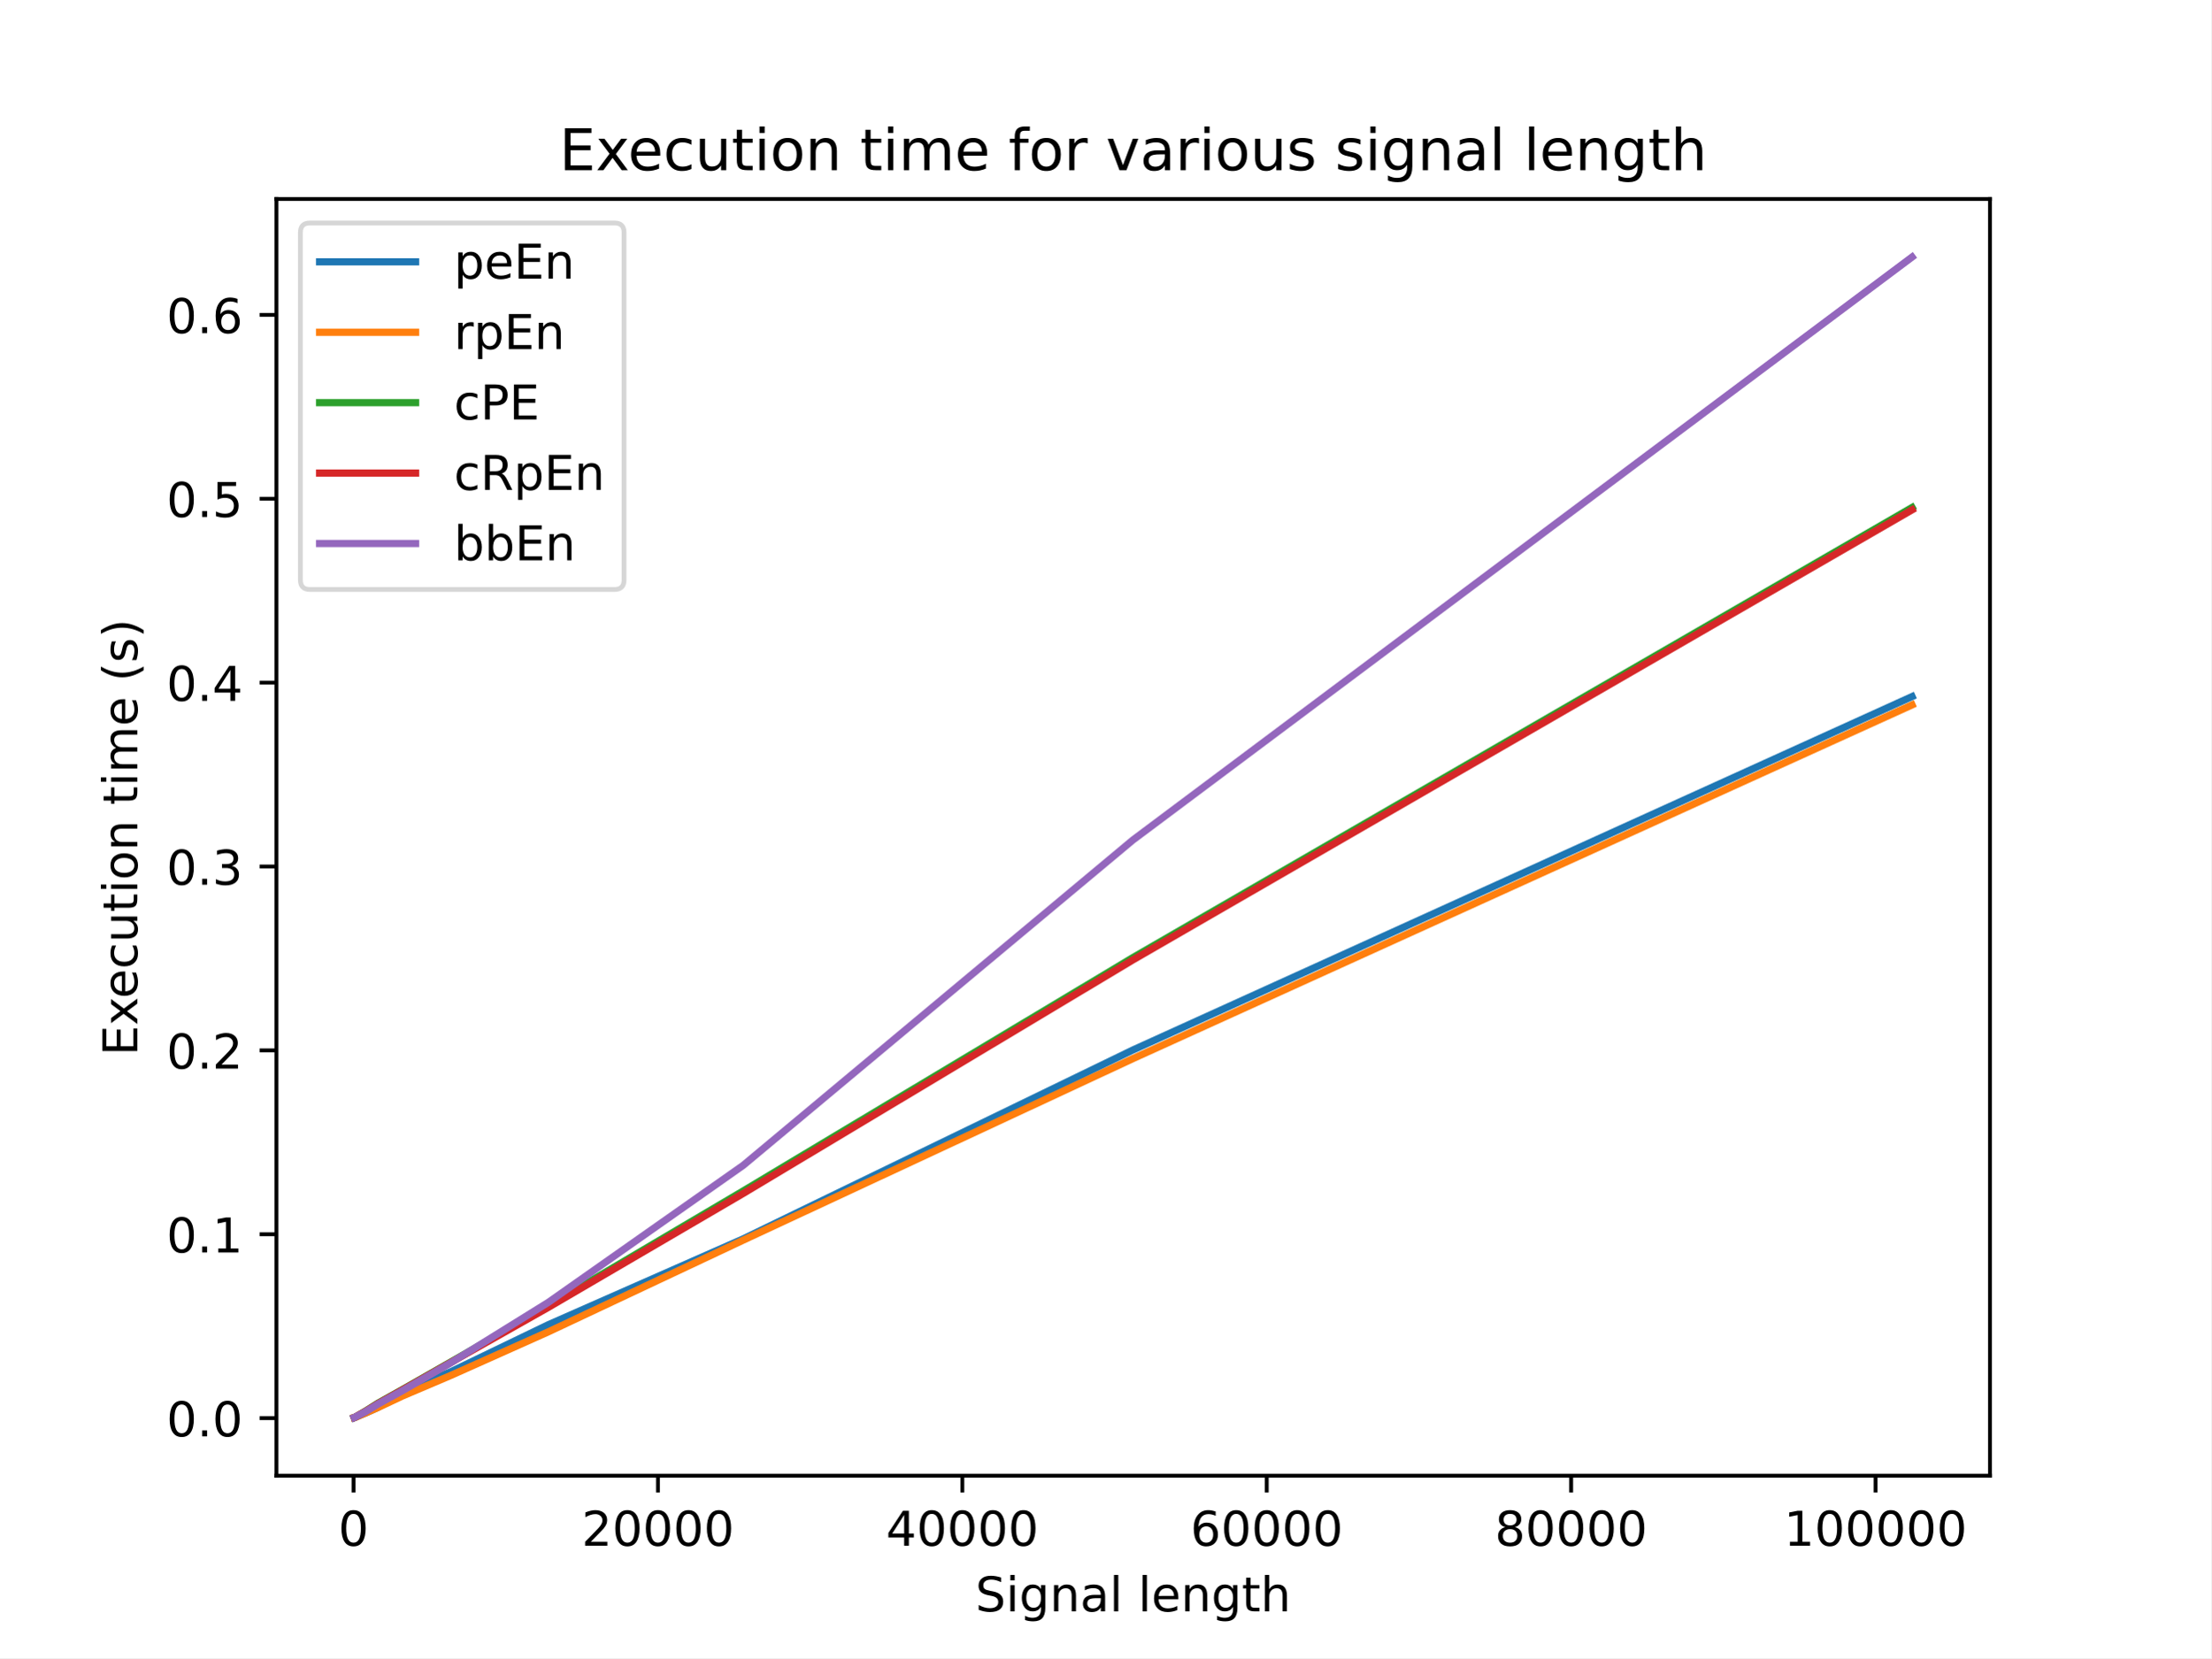
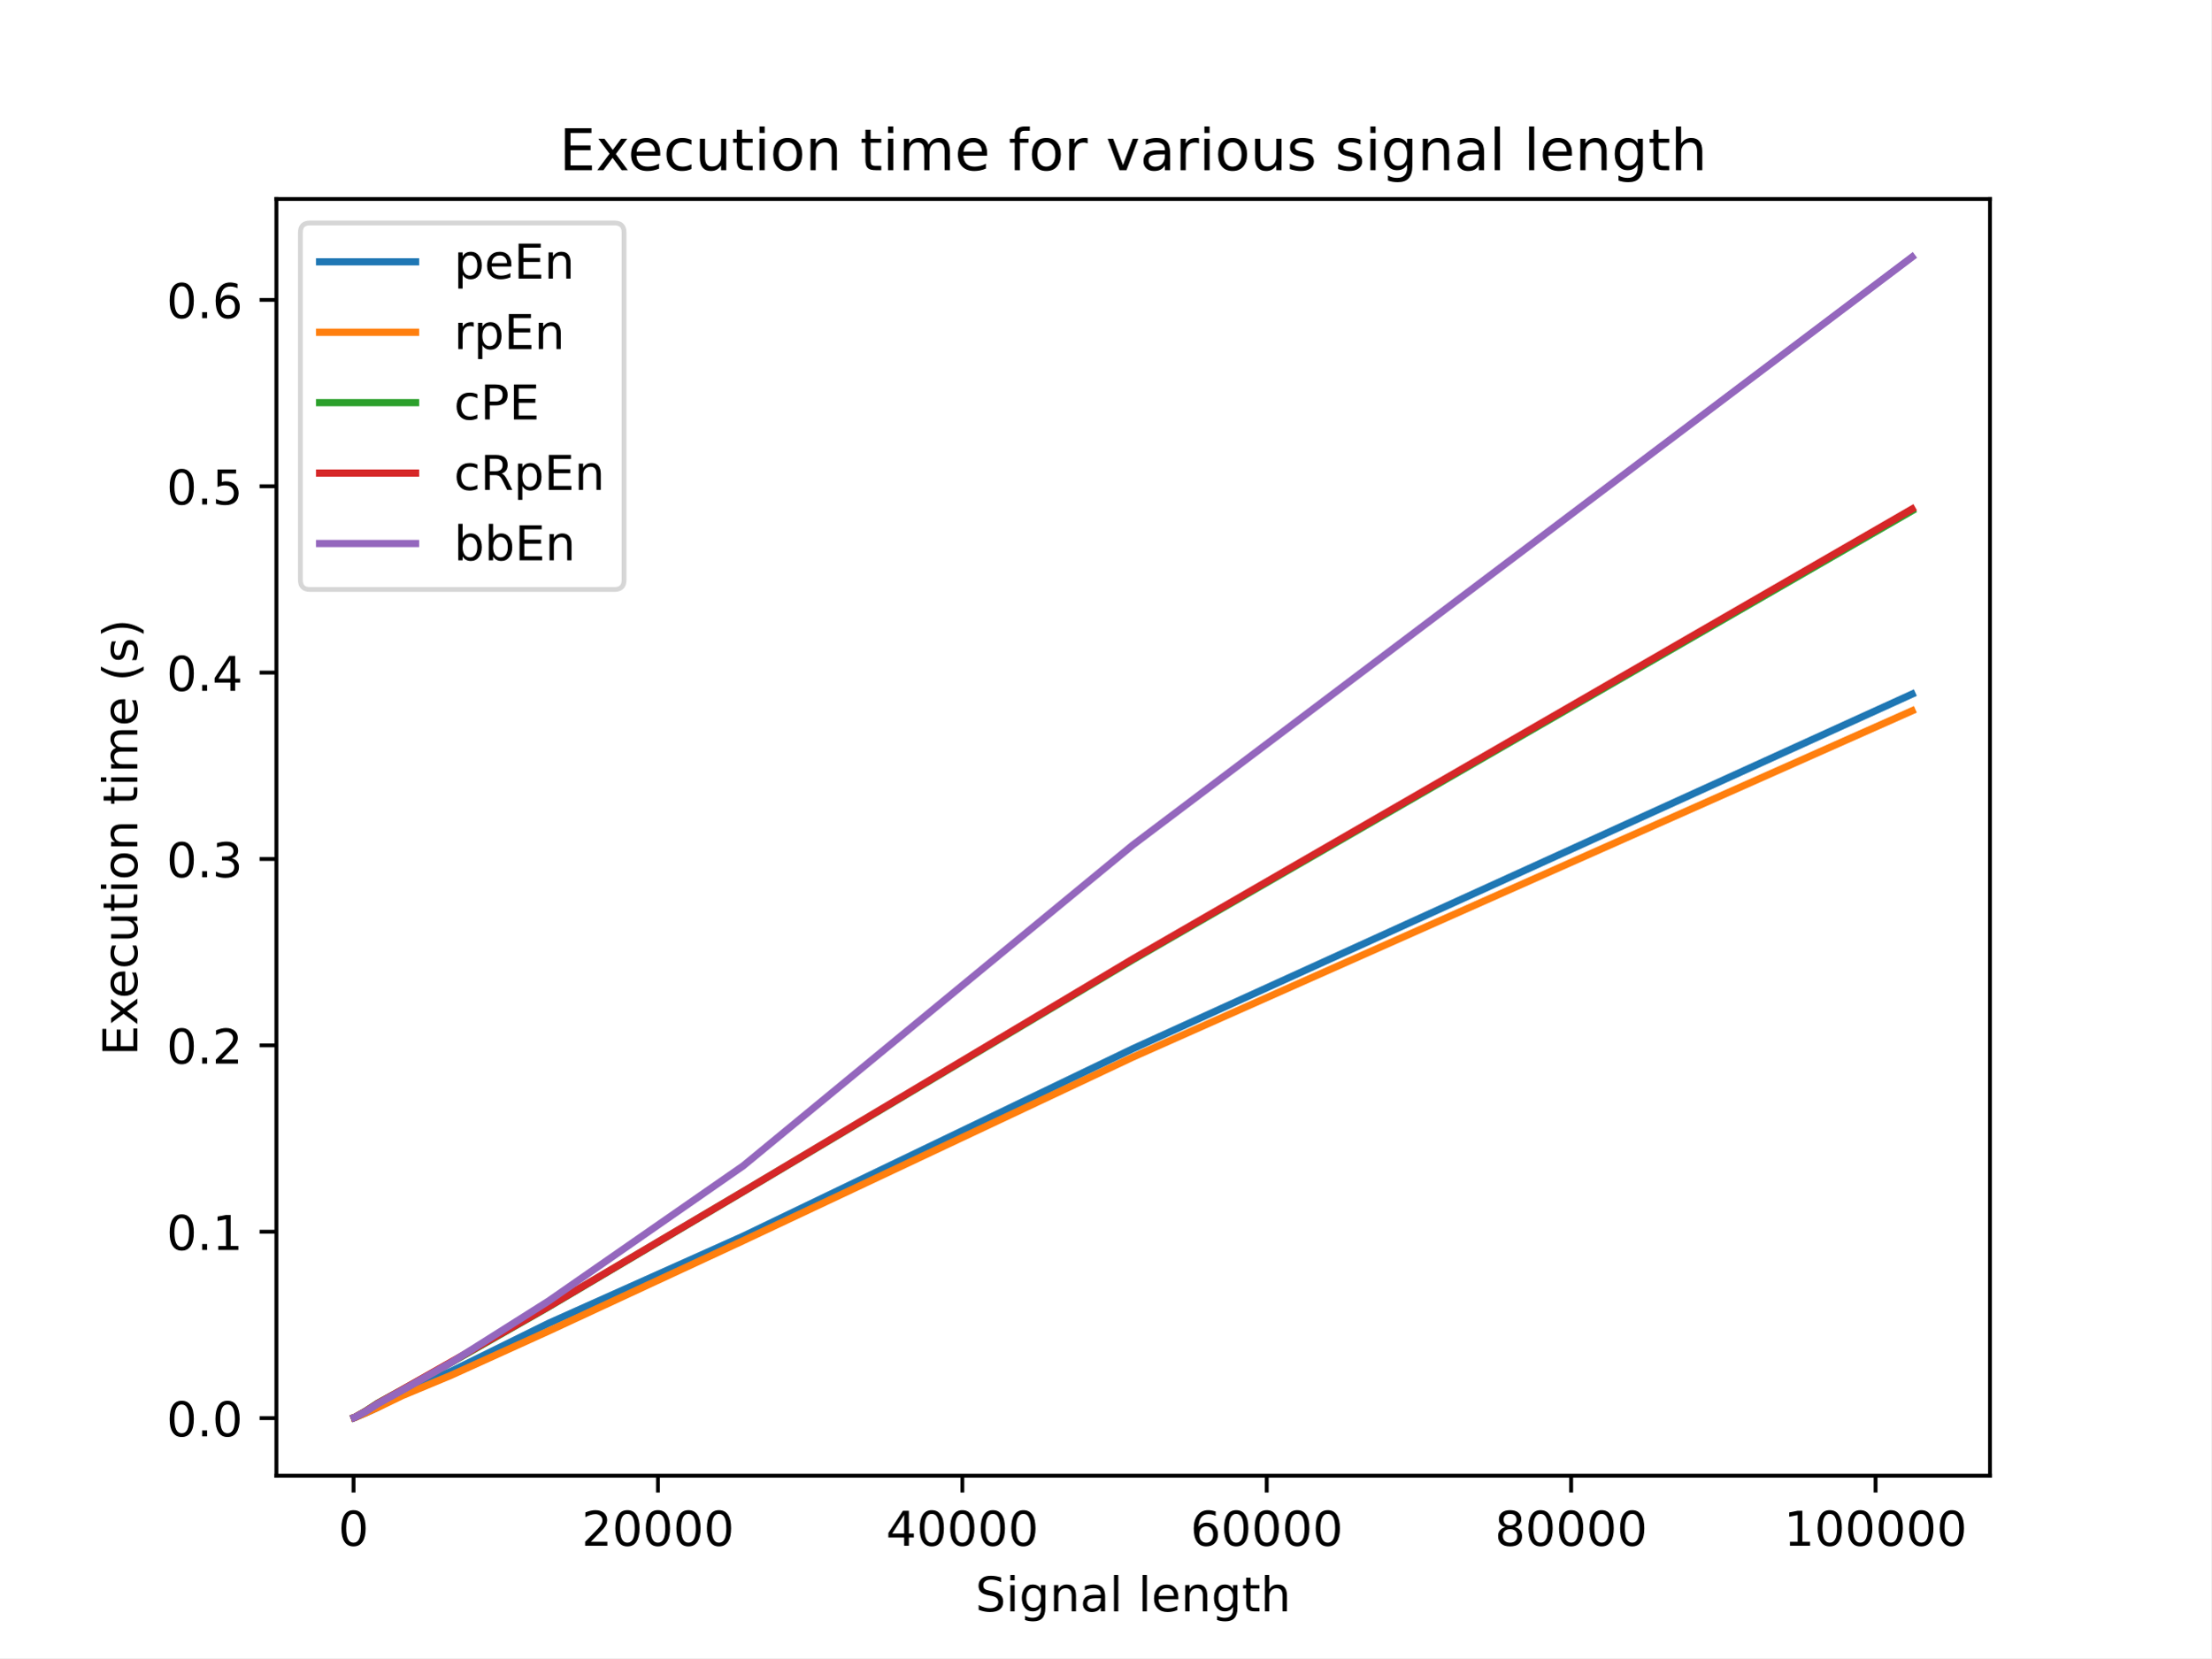
<svg xmlns="http://www.w3.org/2000/svg" xmlns:xlink="http://www.w3.org/1999/xlink" width="460.8pt" height="345.6pt" viewBox="0 0 460.8 345.6" version="1.1">
  <defs>
    <style type="text/css">*{stroke-linejoin: round; stroke-linecap: butt}</style>
  </defs>
  <g id="figure_1">
    <g id="patch_1">
      <path d="M 0 345.6  L 460.8 345.6  L 460.8 0  L 0 0  z " style="fill: #ffffff" />
    </g>
    <g id="axes_1">
      <g id="patch_2">
        <path d="M 57.6 307.584  L 414.72 307.584  L 414.72 41.472  L 57.6 41.472  z " style="fill: #ffffff" />
      </g>
      <g id="matplotlib.axis_1">
        <g id="xtick_1">
          <g id="line2d_1">
            <defs>
-               <path id="m112aba6454" d="M 0 0  L 0 3.5  " style="stroke: #000000; stroke-width: 0.8" />
-             </defs>
-             <g>
-               <use xlink:href="#m112aba6454" x="73.674" y="307.584" style="stroke: #000000; stroke-width: 0.8" />
+               <path id="mda0eb86f62" d="M 0 0  L 0 3.5  " style="stroke: #000000; stroke-width: 0.8" />
+             </defs>
+             <g>
+               <use xlink:href="#mda0eb86f62" x="73.674" y="307.584" style="stroke: #000000; stroke-width: 0.8" />
            </g>
          </g>
          <g id="text_1">
            <g transform="translate(70.49288 322.1824) scale(0.1 -0.1)">
              <defs>
                <path id="DejaVuSans-30" d="M 2034 4250  Q 1547 4250 1301 3770  Q 1056 3291 1056 2328  Q 1056 1369 1301 889  Q 1547 409 2034 409  Q 2525 409 2770 889  Q 3016 1369 3016 2328  Q 3016 3291 2770 3770  Q 2525 4250 2034 4250  z M 2034 4750  Q 2819 4750 3233 4129  Q 3647 3509 3647 2328  Q 3647 1150 3233 529  Q 2819 -91 2034 -91  Q 1250 -91 836 529  Q 422 1150 422 2328  Q 422 3509 836 4129  Q 1250 4750 2034 4750  z " transform="scale(0.015625)" />
              </defs>
              <use xlink:href="#DejaVuSans-30" />
            </g>
          </g>
        </g>
        <g id="xtick_2">
          <g id="line2d_2">
            <g>
-               <use xlink:href="#m112aba6454" x="137.114" y="307.584" style="stroke: #000000; stroke-width: 0.8" />
+               <use xlink:href="#mda0eb86f62" x="137.114" y="307.584" style="stroke: #000000; stroke-width: 0.8" />
            </g>
          </g>
          <g id="text_2">
            <g transform="translate(121.2079 322.1824) scale(0.1 -0.1)">
              <defs>
                <path id="DejaVuSans-32" d="M 1228 531  L 3431 531  L 3431 0  L 469 0  L 469 531  Q 828 903 1448 1529  Q 2069 2156 2228 2338  Q 2531 2678 2651 2914  Q 2772 3150 2772 3378  Q 2772 3750 2511 3984  Q 2250 4219 1831 4219  Q 1534 4219 1204 4116  Q 875 4013 500 3803  L 500 4441  Q 881 4594 1212 4672  Q 1544 4750 1819 4750  Q 2544 4750 2975 4387  Q 3406 4025 3406 3419  Q 3406 3131 3298 2873  Q 3191 2616 2906 2266  Q 2828 2175 2409 1742  Q 1991 1309 1228 531  z " transform="scale(0.015625)" />
              </defs>
              <use xlink:href="#DejaVuSans-32" />
              <use xlink:href="#DejaVuSans-30" transform="translate(63.62305 0)" />
              <use xlink:href="#DejaVuSans-30" transform="translate(127.2461 0)" />
              <use xlink:href="#DejaVuSans-30" transform="translate(190.8691 0)" />
              <use xlink:href="#DejaVuSans-30" transform="translate(254.4922 0)" />
            </g>
          </g>
        </g>
        <g id="xtick_3">
          <g id="line2d_3">
            <g>
-               <use xlink:href="#m112aba6454" x="200.554" y="307.584" style="stroke: #000000; stroke-width: 0.8" />
+               <use xlink:href="#mda0eb86f62" x="200.554" y="307.584" style="stroke: #000000; stroke-width: 0.8" />
            </g>
          </g>
          <g id="text_3">
            <g transform="translate(184.648 322.1824) scale(0.1 -0.1)">
              <defs>
                <path id="DejaVuSans-34" d="M 2419 4116  L 825 1625  L 2419 1625  L 2419 4116  z M 2253 4666  L 3047 4666  L 3047 1625  L 3713 1625  L 3713 1100  L 3047 1100  L 3047 0  L 2419 0  L 2419 1100  L 313 1100  L 313 1709  L 2253 4666  z " transform="scale(0.015625)" />
              </defs>
              <use xlink:href="#DejaVuSans-34" />
              <use xlink:href="#DejaVuSans-30" transform="translate(63.62305 0)" />
              <use xlink:href="#DejaVuSans-30" transform="translate(127.2461 0)" />
              <use xlink:href="#DejaVuSans-30" transform="translate(190.8691 0)" />
              <use xlink:href="#DejaVuSans-30" transform="translate(254.4922 0)" />
            </g>
          </g>
        </g>
        <g id="xtick_4">
          <g id="line2d_4">
            <g>
-               <use xlink:href="#m112aba6454" x="263.994" y="307.584" style="stroke: #000000; stroke-width: 0.8" />
+               <use xlink:href="#mda0eb86f62" x="263.994" y="307.584" style="stroke: #000000; stroke-width: 0.8" />
            </g>
          </g>
          <g id="text_4">
            <g transform="translate(248.0881 322.1824) scale(0.1 -0.1)">
              <defs>
                <path id="DejaVuSans-36" d="M 2113 2584  Q 1688 2584 1439 2293  Q 1191 2003 1191 1497  Q 1191 994 1439 701  Q 1688 409 2113 409  Q 2538 409 2786 701  Q 3034 994 3034 1497  Q 3034 2003 2786 2293  Q 2538 2584 2113 2584  z M 3366 4563  L 3366 3988  Q 3128 4100 2886 4159  Q 2644 4219 2406 4219  Q 1781 4219 1451 3797  Q 1122 3375 1075 2522  Q 1259 2794 1537 2939  Q 1816 3084 2150 3084  Q 2853 3084 3261 2657  Q 3669 2231 3669 1497  Q 3669 778 3244 343  Q 2819 -91 2113 -91  Q 1303 -91 875 529  Q 447 1150 447 2328  Q 447 3434 972 4092  Q 1497 4750 2381 4750  Q 2619 4750 2861 4703  Q 3103 4656 3366 4563  z " transform="scale(0.015625)" />
              </defs>
              <use xlink:href="#DejaVuSans-36" />
              <use xlink:href="#DejaVuSans-30" transform="translate(63.62305 0)" />
              <use xlink:href="#DejaVuSans-30" transform="translate(127.2461 0)" />
              <use xlink:href="#DejaVuSans-30" transform="translate(190.8691 0)" />
              <use xlink:href="#DejaVuSans-30" transform="translate(254.4922 0)" />
            </g>
          </g>
        </g>
        <g id="xtick_5">
          <g id="line2d_5">
            <g>
-               <use xlink:href="#m112aba6454" x="327.434" y="307.584" style="stroke: #000000; stroke-width: 0.8" />
+               <use xlink:href="#mda0eb86f62" x="327.434" y="307.584" style="stroke: #000000; stroke-width: 0.8" />
            </g>
          </g>
          <g id="text_5">
            <g transform="translate(311.5281 322.1824) scale(0.1 -0.1)">
              <defs>
                <path id="DejaVuSans-38" d="M 2034 2216  Q 1584 2216 1326 1975  Q 1069 1734 1069 1313  Q 1069 891 1326 650  Q 1584 409 2034 409  Q 2484 409 2743 651  Q 3003 894 3003 1313  Q 3003 1734 2745 1975  Q 2488 2216 2034 2216  z M 1403 2484  Q 997 2584 770 2862  Q 544 3141 544 3541  Q 544 4100 942 4425  Q 1341 4750 2034 4750  Q 2731 4750 3128 4425  Q 3525 4100 3525 3541  Q 3525 3141 3298 2862  Q 3072 2584 2669 2484  Q 3125 2378 3379 2068  Q 3634 1759 3634 1313  Q 3634 634 3220 271  Q 2806 -91 2034 -91  Q 1263 -91 848 271  Q 434 634 434 1313  Q 434 1759 690 2068  Q 947 2378 1403 2484  z M 1172 3481  Q 1172 3119 1398 2916  Q 1625 2713 2034 2713  Q 2441 2713 2670 2916  Q 2900 3119 2900 3481  Q 2900 3844 2670 4047  Q 2441 4250 2034 4250  Q 1625 4250 1398 4047  Q 1172 3844 1172 3481  z " transform="scale(0.015625)" />
              </defs>
              <use xlink:href="#DejaVuSans-38" />
              <use xlink:href="#DejaVuSans-30" transform="translate(63.62305 0)" />
              <use xlink:href="#DejaVuSans-30" transform="translate(127.2461 0)" />
              <use xlink:href="#DejaVuSans-30" transform="translate(190.8691 0)" />
              <use xlink:href="#DejaVuSans-30" transform="translate(254.4922 0)" />
            </g>
          </g>
        </g>
        <g id="xtick_6">
          <g id="line2d_6">
            <g>
-               <use xlink:href="#m112aba6454" x="390.874" y="307.584" style="stroke: #000000; stroke-width: 0.8" />
+               <use xlink:href="#mda0eb86f62" x="390.874" y="307.584" style="stroke: #000000; stroke-width: 0.8" />
            </g>
          </g>
          <g id="text_6">
            <g transform="translate(371.787 322.1824) scale(0.1 -0.1)">
              <defs>
                <path id="DejaVuSans-31" d="M 794 531  L 1825 531  L 1825 4091  L 703 3866  L 703 4441  L 1819 4666  L 2450 4666  L 2450 531  L 3481 531  L 3481 0  L 794 0  L 794 531  z " transform="scale(0.015625)" />
              </defs>
              <use xlink:href="#DejaVuSans-31" />
              <use xlink:href="#DejaVuSans-30" transform="translate(63.62305 0)" />
              <use xlink:href="#DejaVuSans-30" transform="translate(127.2461 0)" />
              <use xlink:href="#DejaVuSans-30" transform="translate(190.8691 0)" />
              <use xlink:href="#DejaVuSans-30" transform="translate(254.4922 0)" />
              <use xlink:href="#DejaVuSans-30" transform="translate(318.1152 0)" />
            </g>
          </g>
        </g>
        <g id="text_7">
          <g transform="translate(203.2741 335.8606) scale(0.1 -0.1)">
            <defs>
              <path id="DejaVuSans-53" d="M 3425 4513  L 3425 3897  Q 3066 4069 2747 4153  Q 2428 4238 2131 4238  Q 1616 4238 1336 4038  Q 1056 3838 1056 3469  Q 1056 3159 1242 3001  Q 1428 2844 1947 2747  L 2328 2669  Q 3034 2534 3370 2195  Q 3706 1856 3706 1288  Q 3706 609 3251 259  Q 2797 -91 1919 -91  Q 1588 -91 1214 -16  Q 841 59 441 206  L 441 856  Q 825 641 1194 531  Q 1563 422 1919 422  Q 2459 422 2753 634  Q 3047 847 3047 1241  Q 3047 1584 2836 1778  Q 2625 1972 2144 2069  L 1759 2144  Q 1053 2284 737 2584  Q 422 2884 422 3419  Q 422 4038 858 4394  Q 1294 4750 2059 4750  Q 2388 4750 2728 4690  Q 3069 4631 3425 4513  z " transform="scale(0.015625)" />
              <path id="DejaVuSans-69" d="M 603 3500  L 1178 3500  L 1178 0  L 603 0  L 603 3500  z M 603 4863  L 1178 4863  L 1178 4134  L 603 4134  L 603 4863  z " transform="scale(0.015625)" />
              <path id="DejaVuSans-67" d="M 2906 1791  Q 2906 2416 2648 2759  Q 2391 3103 1925 3103  Q 1463 3103 1205 2759  Q 947 2416 947 1791  Q 947 1169 1205 825  Q 1463 481 1925 481  Q 2391 481 2648 825  Q 2906 1169 2906 1791  z M 3481 434  Q 3481 -459 3084 -895  Q 2688 -1331 1869 -1331  Q 1566 -1331 1297 -1286  Q 1028 -1241 775 -1147  L 775 -588  Q 1028 -725 1275 -790  Q 1522 -856 1778 -856  Q 2344 -856 2625 -561  Q 2906 -266 2906 331  L 2906 616  Q 2728 306 2450 153  Q 2172 0 1784 0  Q 1141 0 747 490  Q 353 981 353 1791  Q 353 2603 747 3093  Q 1141 3584 1784 3584  Q 2172 3584 2450 3431  Q 2728 3278 2906 2969  L 2906 3500  L 3481 3500  L 3481 434  z " transform="scale(0.015625)" />
              <path id="DejaVuSans-6e" d="M 3513 2113  L 3513 0  L 2938 0  L 2938 2094  Q 2938 2591 2744 2837  Q 2550 3084 2163 3084  Q 1697 3084 1428 2787  Q 1159 2491 1159 1978  L 1159 0  L 581 0  L 581 3500  L 1159 3500  L 1159 2956  Q 1366 3272 1645 3428  Q 1925 3584 2291 3584  Q 2894 3584 3203 3211  Q 3513 2838 3513 2113  z " transform="scale(0.015625)" />
              <path id="DejaVuSans-61" d="M 2194 1759  Q 1497 1759 1228 1600  Q 959 1441 959 1056  Q 959 750 1161 570  Q 1363 391 1709 391  Q 2188 391 2477 730  Q 2766 1069 2766 1631  L 2766 1759  L 2194 1759  z M 3341 1997  L 3341 0  L 2766 0  L 2766 531  Q 2569 213 2275 61  Q 1981 -91 1556 -91  Q 1019 -91 701 211  Q 384 513 384 1019  Q 384 1609 779 1909  Q 1175 2209 1959 2209  L 2766 2209  L 2766 2266  Q 2766 2663 2505 2880  Q 2244 3097 1772 3097  Q 1472 3097 1187 3025  Q 903 2953 641 2809  L 641 3341  Q 956 3463 1253 3523  Q 1550 3584 1831 3584  Q 2591 3584 2966 3190  Q 3341 2797 3341 1997  z " transform="scale(0.015625)" />
              <path id="DejaVuSans-6c" d="M 603 4863  L 1178 4863  L 1178 0  L 603 0  L 603 4863  z " transform="scale(0.015625)" />
              <path id="DejaVuSans-20" transform="scale(0.015625)" />
              <path id="DejaVuSans-65" d="M 3597 1894  L 3597 1613  L 953 1613  Q 991 1019 1311 708  Q 1631 397 2203 397  Q 2534 397 2845 478  Q 3156 559 3463 722  L 3463 178  Q 3153 47 2828 -22  Q 2503 -91 2169 -91  Q 1331 -91 842 396  Q 353 884 353 1716  Q 353 2575 817 3079  Q 1281 3584 2069 3584  Q 2775 3584 3186 3129  Q 3597 2675 3597 1894  z M 3022 2063  Q 3016 2534 2758 2815  Q 2500 3097 2075 3097  Q 1594 3097 1305 2825  Q 1016 2553 972 2059  L 3022 2063  z " transform="scale(0.015625)" />
              <path id="DejaVuSans-74" d="M 1172 4494  L 1172 3500  L 2356 3500  L 2356 3053  L 1172 3053  L 1172 1153  Q 1172 725 1289 603  Q 1406 481 1766 481  L 2356 481  L 2356 0  L 1766 0  Q 1100 0 847 248  Q 594 497 594 1153  L 594 3053  L 172 3053  L 172 3500  L 594 3500  L 594 4494  L 1172 4494  z " transform="scale(0.015625)" />
              <path id="DejaVuSans-68" d="M 3513 2113  L 3513 0  L 2938 0  L 2938 2094  Q 2938 2591 2744 2837  Q 2550 3084 2163 3084  Q 1697 3084 1428 2787  Q 1159 2491 1159 1978  L 1159 0  L 581 0  L 581 4863  L 1159 4863  L 1159 2956  Q 1366 3272 1645 3428  Q 1925 3584 2291 3584  Q 2894 3584 3203 3211  Q 3513 2838 3513 2113  z " transform="scale(0.015625)" />
            </defs>
            <use xlink:href="#DejaVuSans-53" />
            <use xlink:href="#DejaVuSans-69" transform="translate(63.47656 0)" />
            <use xlink:href="#DejaVuSans-67" transform="translate(91.25977 0)" />
            <use xlink:href="#DejaVuSans-6e" transform="translate(154.7363 0)" />
            <use xlink:href="#DejaVuSans-61" transform="translate(218.1152 0)" />
            <use xlink:href="#DejaVuSans-6c" transform="translate(279.3945 0)" />
            <use xlink:href="#DejaVuSans-20" transform="translate(307.1777 0)" />
            <use xlink:href="#DejaVuSans-6c" transform="translate(338.9648 0)" />
            <use xlink:href="#DejaVuSans-65" transform="translate(366.748 0)" />
            <use xlink:href="#DejaVuSans-6e" transform="translate(428.2715 0)" />
            <use xlink:href="#DejaVuSans-67" transform="translate(491.6504 0)" />
            <use xlink:href="#DejaVuSans-74" transform="translate(555.127 0)" />
            <use xlink:href="#DejaVuSans-68" transform="translate(594.3359 0)" />
          </g>
        </g>
      </g>
      <g id="matplotlib.axis_2">
        <g id="ytick_1">
          <g id="line2d_7">
            <defs>
-               <path id="m05e8fe92e8" d="M 0 0  L -3.5 0  " style="stroke: #000000; stroke-width: 0.8" />
-             </defs>
-             <g>
-               <use xlink:href="#m05e8fe92e8" x="57.6" y="295.582" style="stroke: #000000; stroke-width: 0.8" />
+               <path id="mfd64e53b81" d="M 0 0  L -3.5 0  " style="stroke: #000000; stroke-width: 0.8" />
+             </defs>
+             <g>
+               <use xlink:href="#mfd64e53b81" x="57.6" y="295.581" style="stroke: #000000; stroke-width: 0.8" />
            </g>
          </g>
          <g id="text_8">
-             <g transform="translate(34.69687 299.3816) scale(0.1 -0.1)">
+             <g transform="translate(34.69687 299.3805) scale(0.1 -0.1)">
              <defs>
                <path id="DejaVuSans-2e" d="M 684 794  L 1344 794  L 1344 0  L 684 0  L 684 794  z " transform="scale(0.015625)" />
              </defs>
              <use xlink:href="#DejaVuSans-30" />
              <use xlink:href="#DejaVuSans-2e" transform="translate(63.62305 0)" />
              <use xlink:href="#DejaVuSans-30" transform="translate(95.41016 0)" />
            </g>
          </g>
        </g>
        <g id="ytick_2">
          <g id="line2d_8">
            <g>
-               <use xlink:href="#m05e8fe92e8" x="57.6" y="257.256" style="stroke: #000000; stroke-width: 0.8" />
+               <use xlink:href="#mfd64e53b81" x="57.6" y="256.734" style="stroke: #000000; stroke-width: 0.8" />
            </g>
          </g>
          <g id="text_9">
-             <g transform="translate(34.69687 261.0555) scale(0.1 -0.1)">
+             <g transform="translate(34.69687 260.5333) scale(0.1 -0.1)">
              <use xlink:href="#DejaVuSans-30" />
              <use xlink:href="#DejaVuSans-2e" transform="translate(63.62305 0)" />
              <use xlink:href="#DejaVuSans-31" transform="translate(95.41016 0)" />
            </g>
          </g>
        </g>
        <g id="ytick_3">
          <g id="line2d_9">
            <g>
-               <use xlink:href="#m05e8fe92e8" x="57.6" y="218.93" style="stroke: #000000; stroke-width: 0.8" />
+               <use xlink:href="#mfd64e53b81" x="57.6" y="217.887" style="stroke: #000000; stroke-width: 0.8" />
            </g>
          </g>
          <g id="text_10">
-             <g transform="translate(34.69687 222.7293) scale(0.1 -0.1)">
+             <g transform="translate(34.69687 221.6861) scale(0.1 -0.1)">
              <use xlink:href="#DejaVuSans-30" />
              <use xlink:href="#DejaVuSans-2e" transform="translate(63.62305 0)" />
              <use xlink:href="#DejaVuSans-32" transform="translate(95.41016 0)" />
            </g>
          </g>
        </g>
        <g id="ytick_4">
          <g id="line2d_10">
            <g>
-               <use xlink:href="#m05e8fe92e8" x="57.6" y="180.604" style="stroke: #000000; stroke-width: 0.8" />
+               <use xlink:href="#mfd64e53b81" x="57.6" y="179.04" style="stroke: #000000; stroke-width: 0.8" />
            </g>
          </g>
          <g id="text_11">
-             <g transform="translate(34.69687 184.4032) scale(0.1 -0.1)">
+             <g transform="translate(34.69687 182.8388) scale(0.1 -0.1)">
              <defs>
                <path id="DejaVuSans-33" d="M 2597 2516  Q 3050 2419 3304 2112  Q 3559 1806 3559 1356  Q 3559 666 3084 287  Q 2609 -91 1734 -91  Q 1441 -91 1130 -33  Q 819 25 488 141  L 488 750  Q 750 597 1062 519  Q 1375 441 1716 441  Q 2309 441 2620 675  Q 2931 909 2931 1356  Q 2931 1769 2642 2001  Q 2353 2234 1838 2234  L 1294 2234  L 1294 2753  L 1863 2753  Q 2328 2753 2575 2939  Q 2822 3125 2822 3475  Q 2822 3834 2567 4026  Q 2313 4219 1838 4219  Q 1578 4219 1281 4162  Q 984 4106 628 3988  L 628 4550  Q 988 4650 1302 4700  Q 1616 4750 1894 4750  Q 2613 4750 3031 4423  Q 3450 4097 3450 3541  Q 3450 3153 3228 2886  Q 3006 2619 2597 2516  z " transform="scale(0.015625)" />
              </defs>
              <use xlink:href="#DejaVuSans-30" />
              <use xlink:href="#DejaVuSans-2e" transform="translate(63.62305 0)" />
              <use xlink:href="#DejaVuSans-33" transform="translate(95.41016 0)" />
            </g>
          </g>
        </g>
        <g id="ytick_5">
          <g id="line2d_11">
            <g>
-               <use xlink:href="#m05e8fe92e8" x="57.6" y="142.278" style="stroke: #000000; stroke-width: 0.8" />
+               <use xlink:href="#mfd64e53b81" x="57.6" y="140.192" style="stroke: #000000; stroke-width: 0.8" />
            </g>
          </g>
          <g id="text_12">
-             <g transform="translate(34.69687 146.077) scale(0.1 -0.1)">
+             <g transform="translate(34.69687 143.9916) scale(0.1 -0.1)">
              <use xlink:href="#DejaVuSans-30" />
              <use xlink:href="#DejaVuSans-2e" transform="translate(63.62305 0)" />
              <use xlink:href="#DejaVuSans-34" transform="translate(95.41016 0)" />
            </g>
          </g>
        </g>
        <g id="ytick_6">
          <g id="line2d_12">
            <g>
-               <use xlink:href="#m05e8fe92e8" x="57.6" y="103.952" style="stroke: #000000; stroke-width: 0.8" />
+               <use xlink:href="#mfd64e53b81" x="57.6" y="101.345" style="stroke: #000000; stroke-width: 0.8" />
            </g>
          </g>
          <g id="text_13">
-             <g transform="translate(34.69687 107.7508) scale(0.1 -0.1)">
+             <g transform="translate(34.69687 105.1444) scale(0.1 -0.1)">
              <defs>
                <path id="DejaVuSans-35" d="M 691 4666  L 3169 4666  L 3169 4134  L 1269 4134  L 1269 2991  Q 1406 3038 1543 3061  Q 1681 3084 1819 3084  Q 2600 3084 3056 2656  Q 3513 2228 3513 1497  Q 3513 744 3044 326  Q 2575 -91 1722 -91  Q 1428 -91 1123 -41  Q 819 9 494 109  L 494 744  Q 775 591 1075 516  Q 1375 441 1709 441  Q 2250 441 2565 725  Q 2881 1009 2881 1497  Q 2881 1984 2565 2268  Q 2250 2553 1709 2553  Q 1456 2553 1204 2497  Q 953 2441 691 2322  L 691 4666  z " transform="scale(0.015625)" />
              </defs>
              <use xlink:href="#DejaVuSans-30" />
              <use xlink:href="#DejaVuSans-2e" transform="translate(63.62305 0)" />
              <use xlink:href="#DejaVuSans-35" transform="translate(95.41016 0)" />
            </g>
          </g>
        </g>
        <g id="ytick_7">
          <g id="line2d_13">
            <g>
-               <use xlink:href="#m05e8fe92e8" x="57.6" y="65.625" style="stroke: #000000; stroke-width: 0.8" />
+               <use xlink:href="#mfd64e53b81" x="57.6" y="62.498" style="stroke: #000000; stroke-width: 0.8" />
            </g>
          </g>
          <g id="text_14">
-             <g transform="translate(34.69687 69.42468) scale(0.1 -0.1)">
+             <g transform="translate(34.69687 66.29713) scale(0.1 -0.1)">
              <use xlink:href="#DejaVuSans-30" />
              <use xlink:href="#DejaVuSans-2e" transform="translate(63.62305 0)" />
              <use xlink:href="#DejaVuSans-36" transform="translate(95.41016 0)" />
            </g>
          </g>
        </g>
        <g id="text_15">
          <g transform="translate(28.61719 220.0428) rotate(-90) scale(0.1 -0.1)">
            <defs>
              <path id="DejaVuSans-45" d="M 628 4666  L 3578 4666  L 3578 4134  L 1259 4134  L 1259 2753  L 3481 2753  L 3481 2222  L 1259 2222  L 1259 531  L 3634 531  L 3634 0  L 628 0  L 628 4666  z " transform="scale(0.015625)" />
              <path id="DejaVuSans-78" d="M 3513 3500  L 2247 1797  L 3578 0  L 2900 0  L 1881 1375  L 863 0  L 184 0  L 1544 1831  L 300 3500  L 978 3500  L 1906 2253  L 2834 3500  L 3513 3500  z " transform="scale(0.015625)" />
              <path id="DejaVuSans-63" d="M 3122 3366  L 3122 2828  Q 2878 2963 2633 3030  Q 2388 3097 2138 3097  Q 1578 3097 1268 2742  Q 959 2388 959 1747  Q 959 1106 1268 751  Q 1578 397 2138 397  Q 2388 397 2633 464  Q 2878 531 3122 666  L 3122 134  Q 2881 22 2623 -34  Q 2366 -91 2075 -91  Q 1284 -91 818 406  Q 353 903 353 1747  Q 353 2603 823 3093  Q 1294 3584 2113 3584  Q 2378 3584 2631 3529  Q 2884 3475 3122 3366  z " transform="scale(0.015625)" />
              <path id="DejaVuSans-75" d="M 544 1381  L 544 3500  L 1119 3500  L 1119 1403  Q 1119 906 1312 657  Q 1506 409 1894 409  Q 2359 409 2629 706  Q 2900 1003 2900 1516  L 2900 3500  L 3475 3500  L 3475 0  L 2900 0  L 2900 538  Q 2691 219 2414 64  Q 2138 -91 1772 -91  Q 1169 -91 856 284  Q 544 659 544 1381  z M 1991 3584  L 1991 3584  z " transform="scale(0.015625)" />
              <path id="DejaVuSans-6f" d="M 1959 3097  Q 1497 3097 1228 2736  Q 959 2375 959 1747  Q 959 1119 1226 758  Q 1494 397 1959 397  Q 2419 397 2687 759  Q 2956 1122 2956 1747  Q 2956 2369 2687 2733  Q 2419 3097 1959 3097  z M 1959 3584  Q 2709 3584 3137 3096  Q 3566 2609 3566 1747  Q 3566 888 3137 398  Q 2709 -91 1959 -91  Q 1206 -91 779 398  Q 353 888 353 1747  Q 353 2609 779 3096  Q 1206 3584 1959 3584  z " transform="scale(0.015625)" />
              <path id="DejaVuSans-6d" d="M 3328 2828  Q 3544 3216 3844 3400  Q 4144 3584 4550 3584  Q 5097 3584 5394 3201  Q 5691 2819 5691 2113  L 5691 0  L 5113 0  L 5113 2094  Q 5113 2597 4934 2840  Q 4756 3084 4391 3084  Q 3944 3084 3684 2787  Q 3425 2491 3425 1978  L 3425 0  L 2847 0  L 2847 2094  Q 2847 2600 2669 2842  Q 2491 3084 2119 3084  Q 1678 3084 1418 2786  Q 1159 2488 1159 1978  L 1159 0  L 581 0  L 581 3500  L 1159 3500  L 1159 2956  Q 1356 3278 1631 3431  Q 1906 3584 2284 3584  Q 2666 3584 2933 3390  Q 3200 3197 3328 2828  z " transform="scale(0.015625)" />
              <path id="DejaVuSans-28" d="M 1984 4856  Q 1566 4138 1362 3434  Q 1159 2731 1159 2009  Q 1159 1288 1364 580  Q 1569 -128 1984 -844  L 1484 -844  Q 1016 -109 783 600  Q 550 1309 550 2009  Q 550 2706 781 3412  Q 1013 4119 1484 4856  L 1984 4856  z " transform="scale(0.015625)" />
              <path id="DejaVuSans-73" d="M 2834 3397  L 2834 2853  Q 2591 2978 2328 3040  Q 2066 3103 1784 3103  Q 1356 3103 1142 2972  Q 928 2841 928 2578  Q 928 2378 1081 2264  Q 1234 2150 1697 2047  L 1894 2003  Q 2506 1872 2764 1633  Q 3022 1394 3022 966  Q 3022 478 2636 193  Q 2250 -91 1575 -91  Q 1294 -91 989 -36  Q 684 19 347 128  L 347 722  Q 666 556 975 473  Q 1284 391 1588 391  Q 1994 391 2212 530  Q 2431 669 2431 922  Q 2431 1156 2273 1281  Q 2116 1406 1581 1522  L 1381 1569  Q 847 1681 609 1914  Q 372 2147 372 2553  Q 372 3047 722 3315  Q 1072 3584 1716 3584  Q 2034 3584 2315 3537  Q 2597 3491 2834 3397  z " transform="scale(0.015625)" />
              <path id="DejaVuSans-29" d="M 513 4856  L 1013 4856  Q 1481 4119 1714 3412  Q 1947 2706 1947 2009  Q 1947 1309 1714 600  Q 1481 -109 1013 -844  L 513 -844  Q 928 -128 1133 580  Q 1338 1288 1338 2009  Q 1338 2731 1133 3434  Q 928 4138 513 4856  z " transform="scale(0.015625)" />
            </defs>
            <use xlink:href="#DejaVuSans-45" />
            <use xlink:href="#DejaVuSans-78" transform="translate(63.18359 0)" />
            <use xlink:href="#DejaVuSans-65" transform="translate(119.2383 0)" />
            <use xlink:href="#DejaVuSans-63" transform="translate(180.7617 0)" />
            <use xlink:href="#DejaVuSans-75" transform="translate(235.7422 0)" />
            <use xlink:href="#DejaVuSans-74" transform="translate(299.1211 0)" />
            <use xlink:href="#DejaVuSans-69" transform="translate(338.3301 0)" />
            <use xlink:href="#DejaVuSans-6f" transform="translate(366.1133 0)" />
            <use xlink:href="#DejaVuSans-6e" transform="translate(427.2949 0)" />
            <use xlink:href="#DejaVuSans-20" transform="translate(490.6738 0)" />
            <use xlink:href="#DejaVuSans-74" transform="translate(522.4609 0)" />
            <use xlink:href="#DejaVuSans-69" transform="translate(561.6699 0)" />
            <use xlink:href="#DejaVuSans-6d" transform="translate(589.4531 0)" />
            <use xlink:href="#DejaVuSans-65" transform="translate(686.8652 0)" />
            <use xlink:href="#DejaVuSans-20" transform="translate(748.3887 0)" />
            <use xlink:href="#DejaVuSans-28" transform="translate(780.1758 0)" />
            <use xlink:href="#DejaVuSans-73" transform="translate(819.1895 0)" />
            <use xlink:href="#DejaVuSans-29" transform="translate(871.2891 0)" />
          </g>
        </g>
      </g>
      <g id="line2d_14">
-         <path d="M 73.833 295.488  L 73.991 295.413  L 74.309 295.271  L 74.943 295.025  L 76.212 294.502  L 78.749 293.348  L 83.825 290.293  L 93.975 285.905  L 114.276 276.115  L 154.877 258.228  L 236.081 218.862  L 398.487 145.182  " clip-path="url(#p703dcc3733)" style="fill: none; stroke: #1f77b4; stroke-width: 1.5; stroke-linecap: square" />
+         <path d="M 73.833 295.488  L 73.991 295.418  L 74.309 295.276  L 74.943 295.027  L 76.212 294.495  L 78.749 293.32  L 83.825 290.219  L 93.975 285.856  L 114.276 275.841  L 154.877 257.663  L 236.081 218.594  L 398.487 144.669  " clip-path="url(#pa9370ec2e1)" style="fill: none; stroke: #1f77b4; stroke-width: 1.5; stroke-linecap: square" />
      </g>
      <g id="line2d_15">
-         <path d="M 73.833 295.488  L 73.991 295.458  L 74.309 295.325  L 74.943 295.05  L 76.212 294.515  L 78.749 293.389  L 83.825 290.996  L 93.975 286.675  L 114.276 277.597  L 154.877 258.49  L 236.081 220.659  L 398.487 146.921  " clip-path="url(#p703dcc3733)" style="fill: none; stroke: #ff7f0e; stroke-width: 1.5; stroke-linecap: square" />
+         <path d="M 73.833 295.488  L 73.991 295.452  L 74.309 295.321  L 74.943 295.049  L 76.212 294.506  L 78.749 293.357  L 83.825 290.902  L 93.975 286.669  L 114.276 277.458  L 154.877 258.602  L 236.081 220.342  L 398.487 148.15  " clip-path="url(#pa9370ec2e1)" style="fill: none; stroke: #ff7f0e; stroke-width: 1.5; stroke-linecap: square" />
      </g>
      <g id="line2d_16">
-         <path d="M 73.833 295.452  L 73.991 295.393  L 74.309 295.208  L 74.943 294.839  L 76.212 294.089  L 78.749 292.483  L 83.825 289.65  L 93.975 283.867  L 114.276 272.191  L 154.877 248.239  L 236.081 199.603  L 398.487 105.769  " clip-path="url(#p703dcc3733)" style="fill: none; stroke: #2ca02c; stroke-width: 1.5; stroke-linecap: square" />
+         <path d="M 73.833 295.45  L 73.991 295.39  L 74.309 295.208  L 74.943 294.845  L 76.212 294.106  L 78.749 292.45  L 83.825 289.691  L 93.975 284.024  L 114.276 272.433  L 154.877 248.387  L 236.081 200.049  L 398.487 106.446  " clip-path="url(#pa9370ec2e1)" style="fill: none; stroke: #2ca02c; stroke-width: 1.5; stroke-linecap: square" />
      </g>
      <g id="line2d_17">
-         <path d="M 73.833 295.458  L 73.991 295.392  L 74.309 295.208  L 74.943 294.84  L 76.212 294.148  L 78.749 292.576  L 83.825 289.724  L 93.975 283.965  L 114.276 272.495  L 154.877 248.756  L 236.081 200.085  L 398.487 106.26  " clip-path="url(#p703dcc3733)" style="fill: none; stroke: #d62728; stroke-width: 1.5; stroke-linecap: square" />
+         <path d="M 73.833 295.456  L 73.991 295.39  L 74.309 295.2  L 74.943 294.848  L 76.212 294.148  L 78.749 292.499  L 83.825 289.65  L 93.975 283.893  L 114.276 272.359  L 154.877 248.361  L 236.081 199.883  L 398.487 106.091  " clip-path="url(#pa9370ec2e1)" style="fill: none; stroke: #d62728; stroke-width: 1.5; stroke-linecap: square" />
      </g>
      <g id="line2d_18">
-         <path d="M 73.833 295.467  L 73.991 295.408  L 74.309 295.208  L 74.943 294.898  L 76.212 294.228  L 78.749 292.674  L 83.825 289.888  L 93.975 284.046  L 114.276 271.455  L 154.877 242.903  L 236.081 175.097  L 398.487 53.568  " clip-path="url(#p703dcc3733)" style="fill: none; stroke: #9467bd; stroke-width: 1.5; stroke-linecap: square" />
+         <path d="M 73.833 295.464  L 73.991 295.409  L 74.309 295.222  L 74.943 294.893  L 76.212 294.208  L 78.749 292.581  L 83.825 289.774  L 93.975 284.035  L 114.276 271.212  L 154.877 243.008  L 236.081 176.129  L 398.487 53.568  " clip-path="url(#pa9370ec2e1)" style="fill: none; stroke: #9467bd; stroke-width: 1.5; stroke-linecap: square" />
      </g>
      <g id="patch_3">
        <path d="M 57.6 307.584  L 57.6 41.472  " style="fill: none; stroke: #000000; stroke-width: 0.8; stroke-linejoin: miter; stroke-linecap: square" />
      </g>
      <g id="patch_4">
        <path d="M 414.72 307.584  L 414.72 41.472  " style="fill: none; stroke: #000000; stroke-width: 0.8; stroke-linejoin: miter; stroke-linecap: square" />
      </g>
      <g id="patch_5">
        <path d="M 57.6 307.584  L 414.72 307.584  " style="fill: none; stroke: #000000; stroke-width: 0.8; stroke-linejoin: miter; stroke-linecap: square" />
      </g>
      <g id="patch_6">
        <path d="M 57.6 41.472  L 414.72 41.472  " style="fill: none; stroke: #000000; stroke-width: 0.8; stroke-linejoin: miter; stroke-linecap: square" />
      </g>
      <g id="text_16">
        <g transform="translate(116.5453 35.472) scale(0.12 -0.12)">
          <defs>
            <path id="DejaVuSans-66" d="M 2375 4863  L 2375 4384  L 1825 4384  Q 1516 4384 1395 4259  Q 1275 4134 1275 3809  L 1275 3500  L 2222 3500  L 2222 3053  L 1275 3053  L 1275 0  L 697 0  L 697 3053  L 147 3053  L 147 3500  L 697 3500  L 697 3744  Q 697 4328 969 4595  Q 1241 4863 1831 4863  L 2375 4863  z " transform="scale(0.015625)" />
            <path id="DejaVuSans-72" d="M 2631 2963  Q 2534 3019 2420 3045  Q 2306 3072 2169 3072  Q 1681 3072 1420 2755  Q 1159 2438 1159 1844  L 1159 0  L 581 0  L 581 3500  L 1159 3500  L 1159 2956  Q 1341 3275 1631 3429  Q 1922 3584 2338 3584  Q 2397 3584 2469 3576  Q 2541 3569 2628 3553  L 2631 2963  z " transform="scale(0.015625)" />
            <path id="DejaVuSans-76" d="M 191 3500  L 800 3500  L 1894 563  L 2988 3500  L 3597 3500  L 2284 0  L 1503 0  L 191 3500  z " transform="scale(0.015625)" />
          </defs>
          <use xlink:href="#DejaVuSans-45" />
          <use xlink:href="#DejaVuSans-78" transform="translate(63.18359 0)" />
          <use xlink:href="#DejaVuSans-65" transform="translate(119.2383 0)" />
          <use xlink:href="#DejaVuSans-63" transform="translate(180.7617 0)" />
          <use xlink:href="#DejaVuSans-75" transform="translate(235.7422 0)" />
          <use xlink:href="#DejaVuSans-74" transform="translate(299.1211 0)" />
          <use xlink:href="#DejaVuSans-69" transform="translate(338.3301 0)" />
          <use xlink:href="#DejaVuSans-6f" transform="translate(366.1133 0)" />
          <use xlink:href="#DejaVuSans-6e" transform="translate(427.2949 0)" />
          <use xlink:href="#DejaVuSans-20" transform="translate(490.6738 0)" />
          <use xlink:href="#DejaVuSans-74" transform="translate(522.4609 0)" />
          <use xlink:href="#DejaVuSans-69" transform="translate(561.6699 0)" />
          <use xlink:href="#DejaVuSans-6d" transform="translate(589.4531 0)" />
          <use xlink:href="#DejaVuSans-65" transform="translate(686.8652 0)" />
          <use xlink:href="#DejaVuSans-20" transform="translate(748.3887 0)" />
          <use xlink:href="#DejaVuSans-66" transform="translate(780.1758 0)" />
          <use xlink:href="#DejaVuSans-6f" transform="translate(815.3809 0)" />
          <use xlink:href="#DejaVuSans-72" transform="translate(876.5625 0)" />
          <use xlink:href="#DejaVuSans-20" transform="translate(917.6758 0)" />
          <use xlink:href="#DejaVuSans-76" transform="translate(949.4629 0)" />
          <use xlink:href="#DejaVuSans-61" transform="translate(1008.643 0)" />
          <use xlink:href="#DejaVuSans-72" transform="translate(1069.922 0)" />
          <use xlink:href="#DejaVuSans-69" transform="translate(1111.035 0)" />
          <use xlink:href="#DejaVuSans-6f" transform="translate(1138.818 0)" />
          <use xlink:href="#DejaVuSans-75" transform="translate(1200 0)" />
          <use xlink:href="#DejaVuSans-73" transform="translate(1263.379 0)" />
          <use xlink:href="#DejaVuSans-20" transform="translate(1315.479 0)" />
          <use xlink:href="#DejaVuSans-73" transform="translate(1347.266 0)" />
          <use xlink:href="#DejaVuSans-69" transform="translate(1399.365 0)" />
          <use xlink:href="#DejaVuSans-67" transform="translate(1427.148 0)" />
          <use xlink:href="#DejaVuSans-6e" transform="translate(1490.625 0)" />
          <use xlink:href="#DejaVuSans-61" transform="translate(1554.004 0)" />
          <use xlink:href="#DejaVuSans-6c" transform="translate(1615.283 0)" />
          <use xlink:href="#DejaVuSans-20" transform="translate(1643.066 0)" />
          <use xlink:href="#DejaVuSans-6c" transform="translate(1674.854 0)" />
          <use xlink:href="#DejaVuSans-65" transform="translate(1702.637 0)" />
          <use xlink:href="#DejaVuSans-6e" transform="translate(1764.16 0)" />
          <use xlink:href="#DejaVuSans-67" transform="translate(1827.539 0)" />
          <use xlink:href="#DejaVuSans-74" transform="translate(1891.016 0)" />
          <use xlink:href="#DejaVuSans-68" transform="translate(1930.225 0)" />
        </g>
      </g>
      <g id="legend_1">
        <g id="patch_7">
          <path d="M 64.6 122.863  L 128.052 122.863  Q 130.052 122.863 130.052 120.863  L 130.052 48.472  Q 130.052 46.472 128.052 46.472  L 64.6 46.472  Q 62.6 46.472 62.6 48.472  L 62.6 120.863  Q 62.6 122.863 64.6 122.863  z " style="fill: #ffffff; opacity: 0.8; stroke: #cccccc; stroke-linejoin: miter" />
        </g>
        <g id="line2d_19">
          <path d="M 66.6 54.57  L 76.6 54.57  L 86.6 54.57  " style="fill: none; stroke: #1f77b4; stroke-width: 1.5; stroke-linecap: square" />
        </g>
        <g id="text_17">
          <g transform="translate(94.6 58.07044) scale(0.1 -0.1)">
            <defs>
              <path id="DejaVuSans-70" d="M 1159 525  L 1159 -1331  L 581 -1331  L 581 3500  L 1159 3500  L 1159 2969  Q 1341 3281 1617 3432  Q 1894 3584 2278 3584  Q 2916 3584 3314 3078  Q 3713 2572 3713 1747  Q 3713 922 3314 415  Q 2916 -91 2278 -91  Q 1894 -91 1617 61  Q 1341 213 1159 525  z M 3116 1747  Q 3116 2381 2855 2742  Q 2594 3103 2138 3103  Q 1681 3103 1420 2742  Q 1159 2381 1159 1747  Q 1159 1113 1420 752  Q 1681 391 2138 391  Q 2594 391 2855 752  Q 3116 1113 3116 1747  z " transform="scale(0.015625)" />
            </defs>
            <use xlink:href="#DejaVuSans-70" />
            <use xlink:href="#DejaVuSans-65" transform="translate(63.47656 0)" />
            <use xlink:href="#DejaVuSans-45" transform="translate(125 0)" />
            <use xlink:href="#DejaVuSans-6e" transform="translate(188.1836 0)" />
          </g>
        </g>
        <g id="line2d_20">
          <path d="M 66.6 69.249  L 76.6 69.249  L 86.6 69.249  " style="fill: none; stroke: #ff7f0e; stroke-width: 1.5; stroke-linecap: square" />
        </g>
        <g id="text_18">
          <g transform="translate(94.6 72.74856) scale(0.1 -0.1)">
            <use xlink:href="#DejaVuSans-72" />
            <use xlink:href="#DejaVuSans-70" transform="translate(41.11328 0)" />
            <use xlink:href="#DejaVuSans-45" transform="translate(104.5898 0)" />
            <use xlink:href="#DejaVuSans-6e" transform="translate(167.7734 0)" />
          </g>
        </g>
        <g id="line2d_21">
          <path d="M 66.6 83.927  L 76.6 83.927  L 86.6 83.927  " style="fill: none; stroke: #2ca02c; stroke-width: 1.5; stroke-linecap: square" />
        </g>
        <g id="text_19">
          <g transform="translate(94.6 87.42669) scale(0.1 -0.1)">
            <defs>
              <path id="DejaVuSans-50" d="M 1259 4147  L 1259 2394  L 2053 2394  Q 2494 2394 2734 2622  Q 2975 2850 2975 3272  Q 2975 3691 2734 3919  Q 2494 4147 2053 4147  L 1259 4147  z M 628 4666  L 2053 4666  Q 2838 4666 3239 4311  Q 3641 3956 3641 3272  Q 3641 2581 3239 2228  Q 2838 1875 2053 1875  L 1259 1875  L 1259 0  L 628 0  L 628 4666  z " transform="scale(0.015625)" />
            </defs>
            <use xlink:href="#DejaVuSans-63" />
            <use xlink:href="#DejaVuSans-50" transform="translate(54.98047 0)" />
            <use xlink:href="#DejaVuSans-45" transform="translate(115.2832 0)" />
          </g>
        </g>
        <g id="line2d_22">
          <path d="M 66.6 98.605  L 76.6 98.605  L 86.6 98.605  " style="fill: none; stroke: #d62728; stroke-width: 1.5; stroke-linecap: square" />
        </g>
        <g id="text_20">
          <g transform="translate(94.6 102.1048) scale(0.1 -0.1)">
            <defs>
              <path id="DejaVuSans-52" d="M 2841 2188  Q 3044 2119 3236 1894  Q 3428 1669 3622 1275  L 4263 0  L 3584 0  L 2988 1197  Q 2756 1666 2539 1819  Q 2322 1972 1947 1972  L 1259 1972  L 1259 0  L 628 0  L 628 4666  L 2053 4666  Q 2853 4666 3247 4331  Q 3641 3997 3641 3322  Q 3641 2881 3436 2590  Q 3231 2300 2841 2188  z M 1259 4147  L 1259 2491  L 2053 2491  Q 2509 2491 2742 2702  Q 2975 2913 2975 3322  Q 2975 3731 2742 3939  Q 2509 4147 2053 4147  L 1259 4147  z " transform="scale(0.015625)" />
            </defs>
            <use xlink:href="#DejaVuSans-63" />
            <use xlink:href="#DejaVuSans-52" transform="translate(54.98047 0)" />
            <use xlink:href="#DejaVuSans-70" transform="translate(124.4629 0)" />
            <use xlink:href="#DejaVuSans-45" transform="translate(187.9395 0)" />
            <use xlink:href="#DejaVuSans-6e" transform="translate(251.123 0)" />
          </g>
        </g>
        <g id="line2d_23">
          <path d="M 66.6 113.283  L 76.6 113.283  L 86.6 113.283  " style="fill: none; stroke: #9467bd; stroke-width: 1.5; stroke-linecap: square" />
        </g>
        <g id="text_21">
          <g transform="translate(94.6 116.7829) scale(0.1 -0.1)">
            <defs>
              <path id="DejaVuSans-62" d="M 3116 1747  Q 3116 2381 2855 2742  Q 2594 3103 2138 3103  Q 1681 3103 1420 2742  Q 1159 2381 1159 1747  Q 1159 1113 1420 752  Q 1681 391 2138 391  Q 2594 391 2855 752  Q 3116 1113 3116 1747  z M 1159 2969  Q 1341 3281 1617 3432  Q 1894 3584 2278 3584  Q 2916 3584 3314 3078  Q 3713 2572 3713 1747  Q 3713 922 3314 415  Q 2916 -91 2278 -91  Q 1894 -91 1617 61  Q 1341 213 1159 525  L 1159 0  L 581 0  L 581 4863  L 1159 4863  L 1159 2969  z " transform="scale(0.015625)" />
            </defs>
            <use xlink:href="#DejaVuSans-62" />
            <use xlink:href="#DejaVuSans-62" transform="translate(63.47656 0)" />
            <use xlink:href="#DejaVuSans-45" transform="translate(126.9531 0)" />
            <use xlink:href="#DejaVuSans-6e" transform="translate(190.1367 0)" />
          </g>
        </g>
      </g>
    </g>
  </g>
  <defs>
-     <clipPath id="p703dcc3733">
+     <clipPath id="pa9370ec2e1">
      <rect x="57.6" y="41.472" width="357.12" height="266.112" />
    </clipPath>
  </defs>
</svg>
